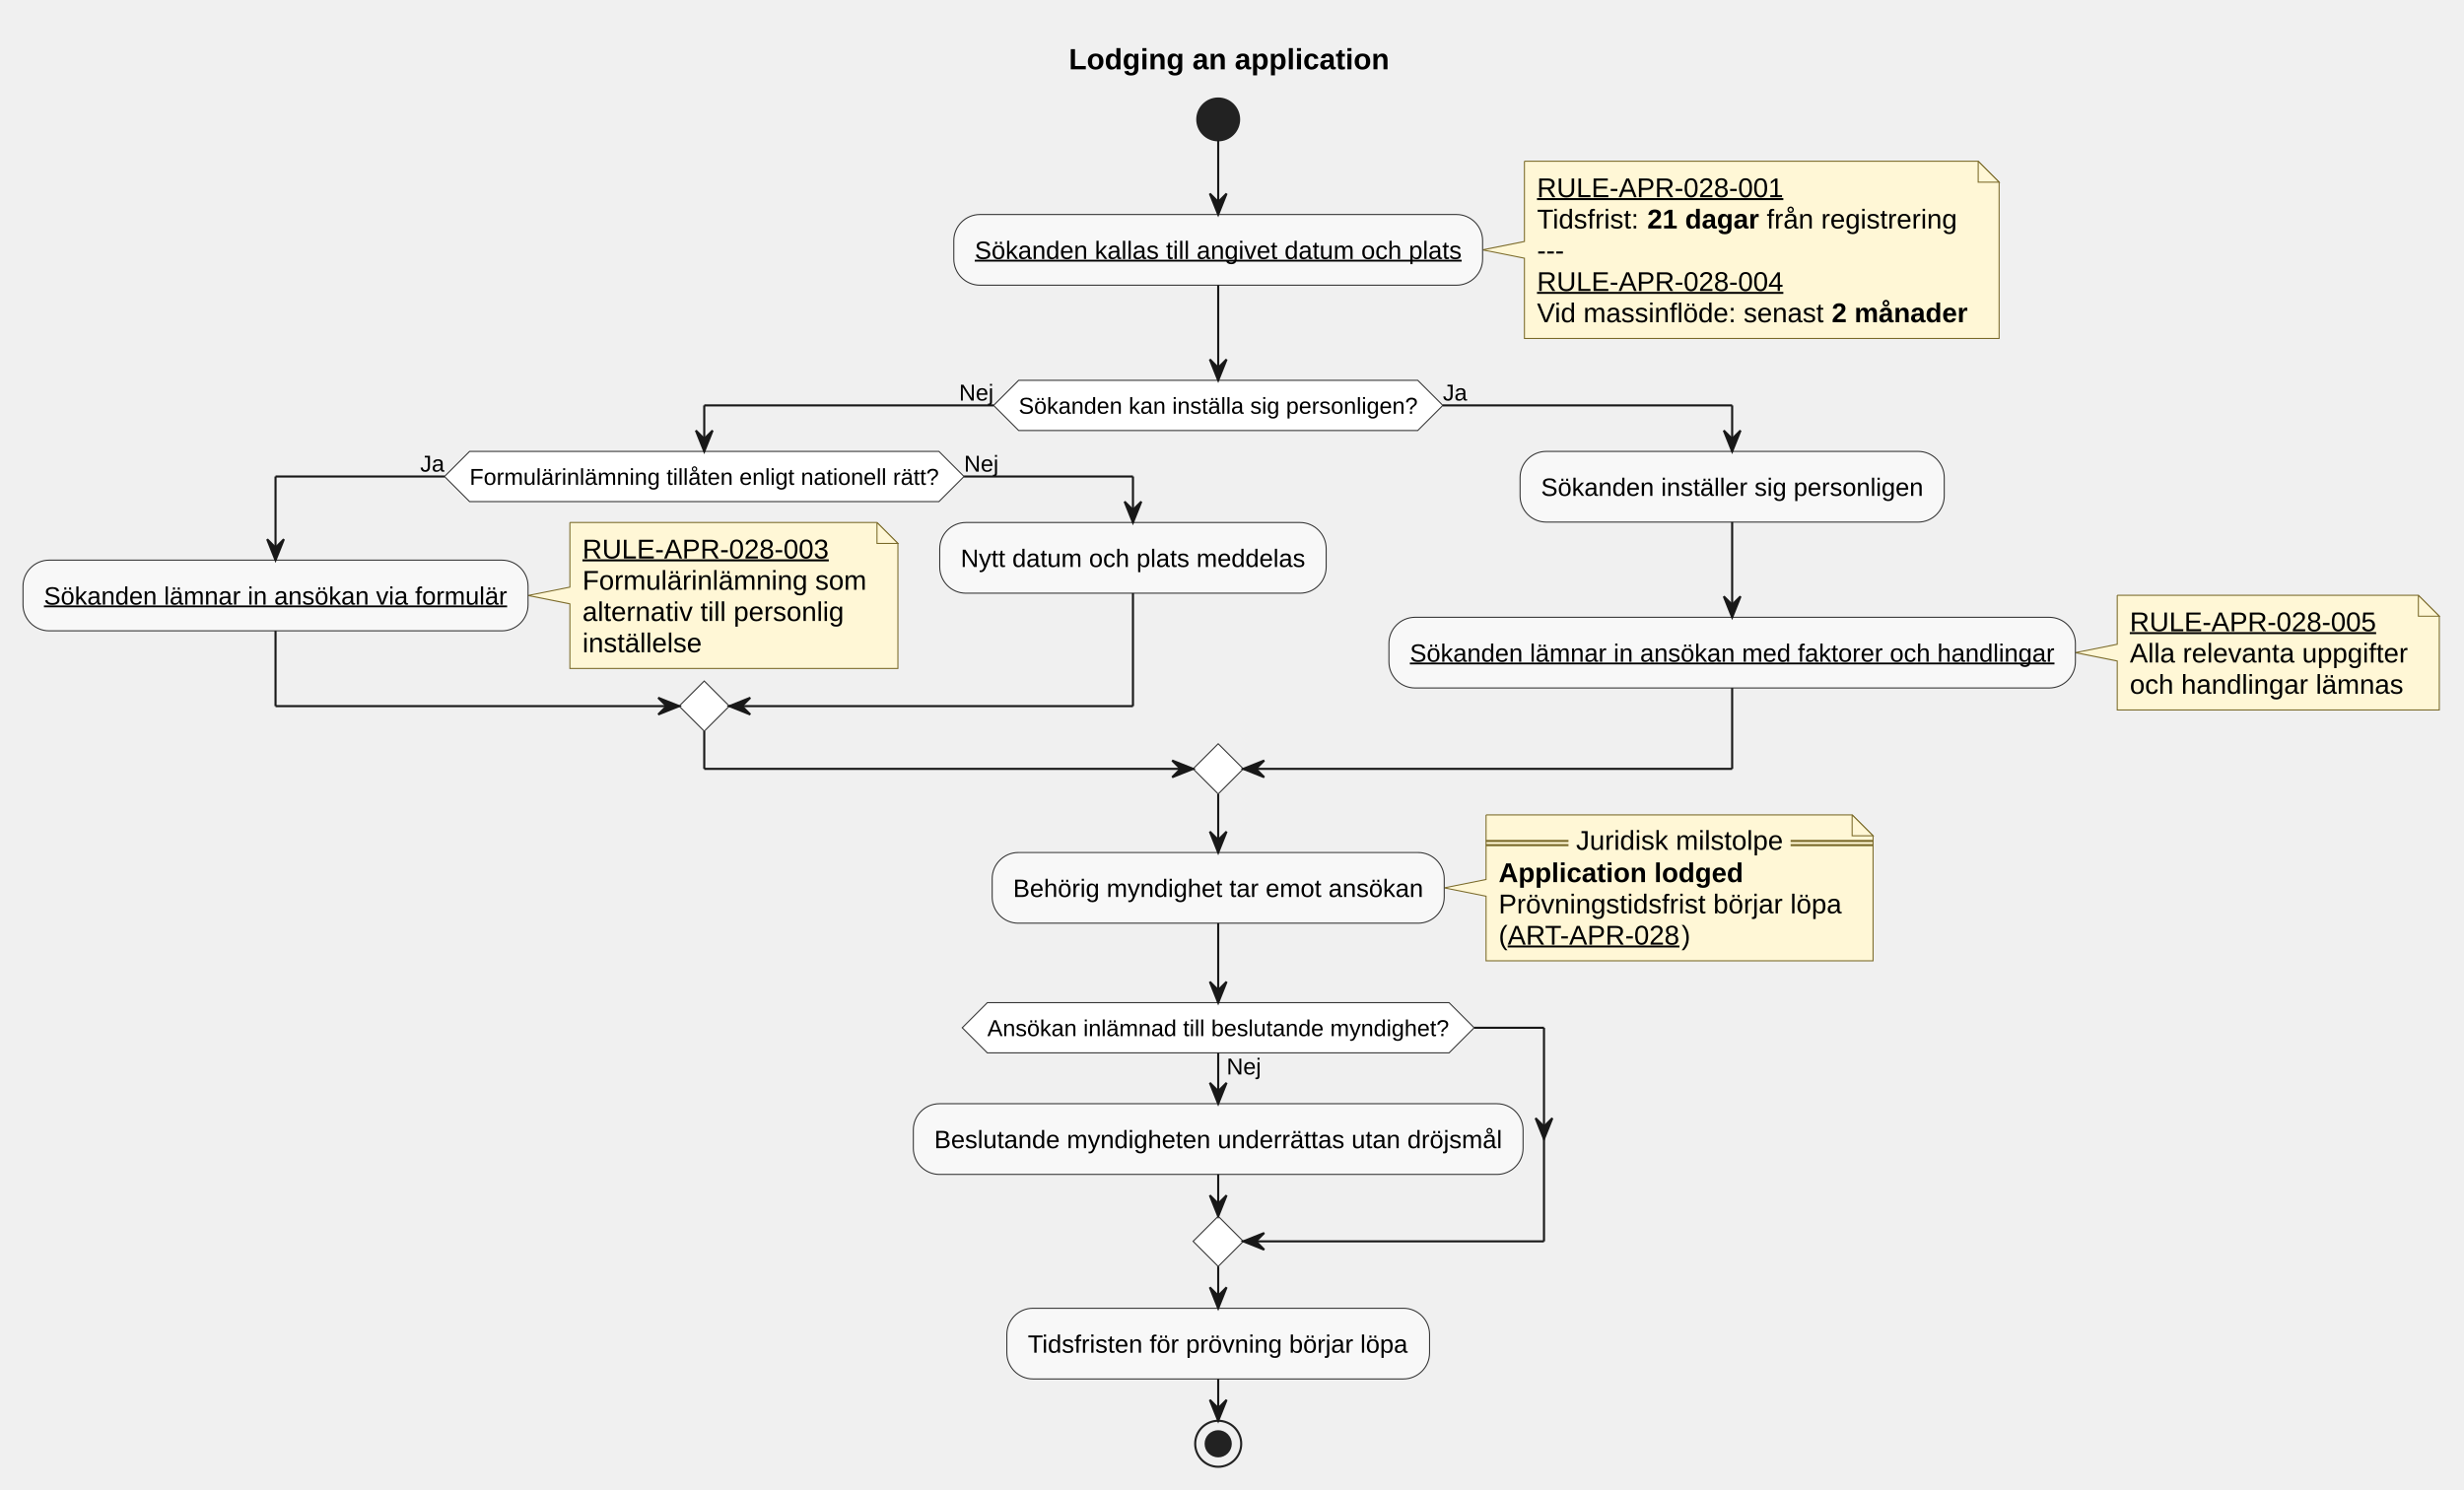
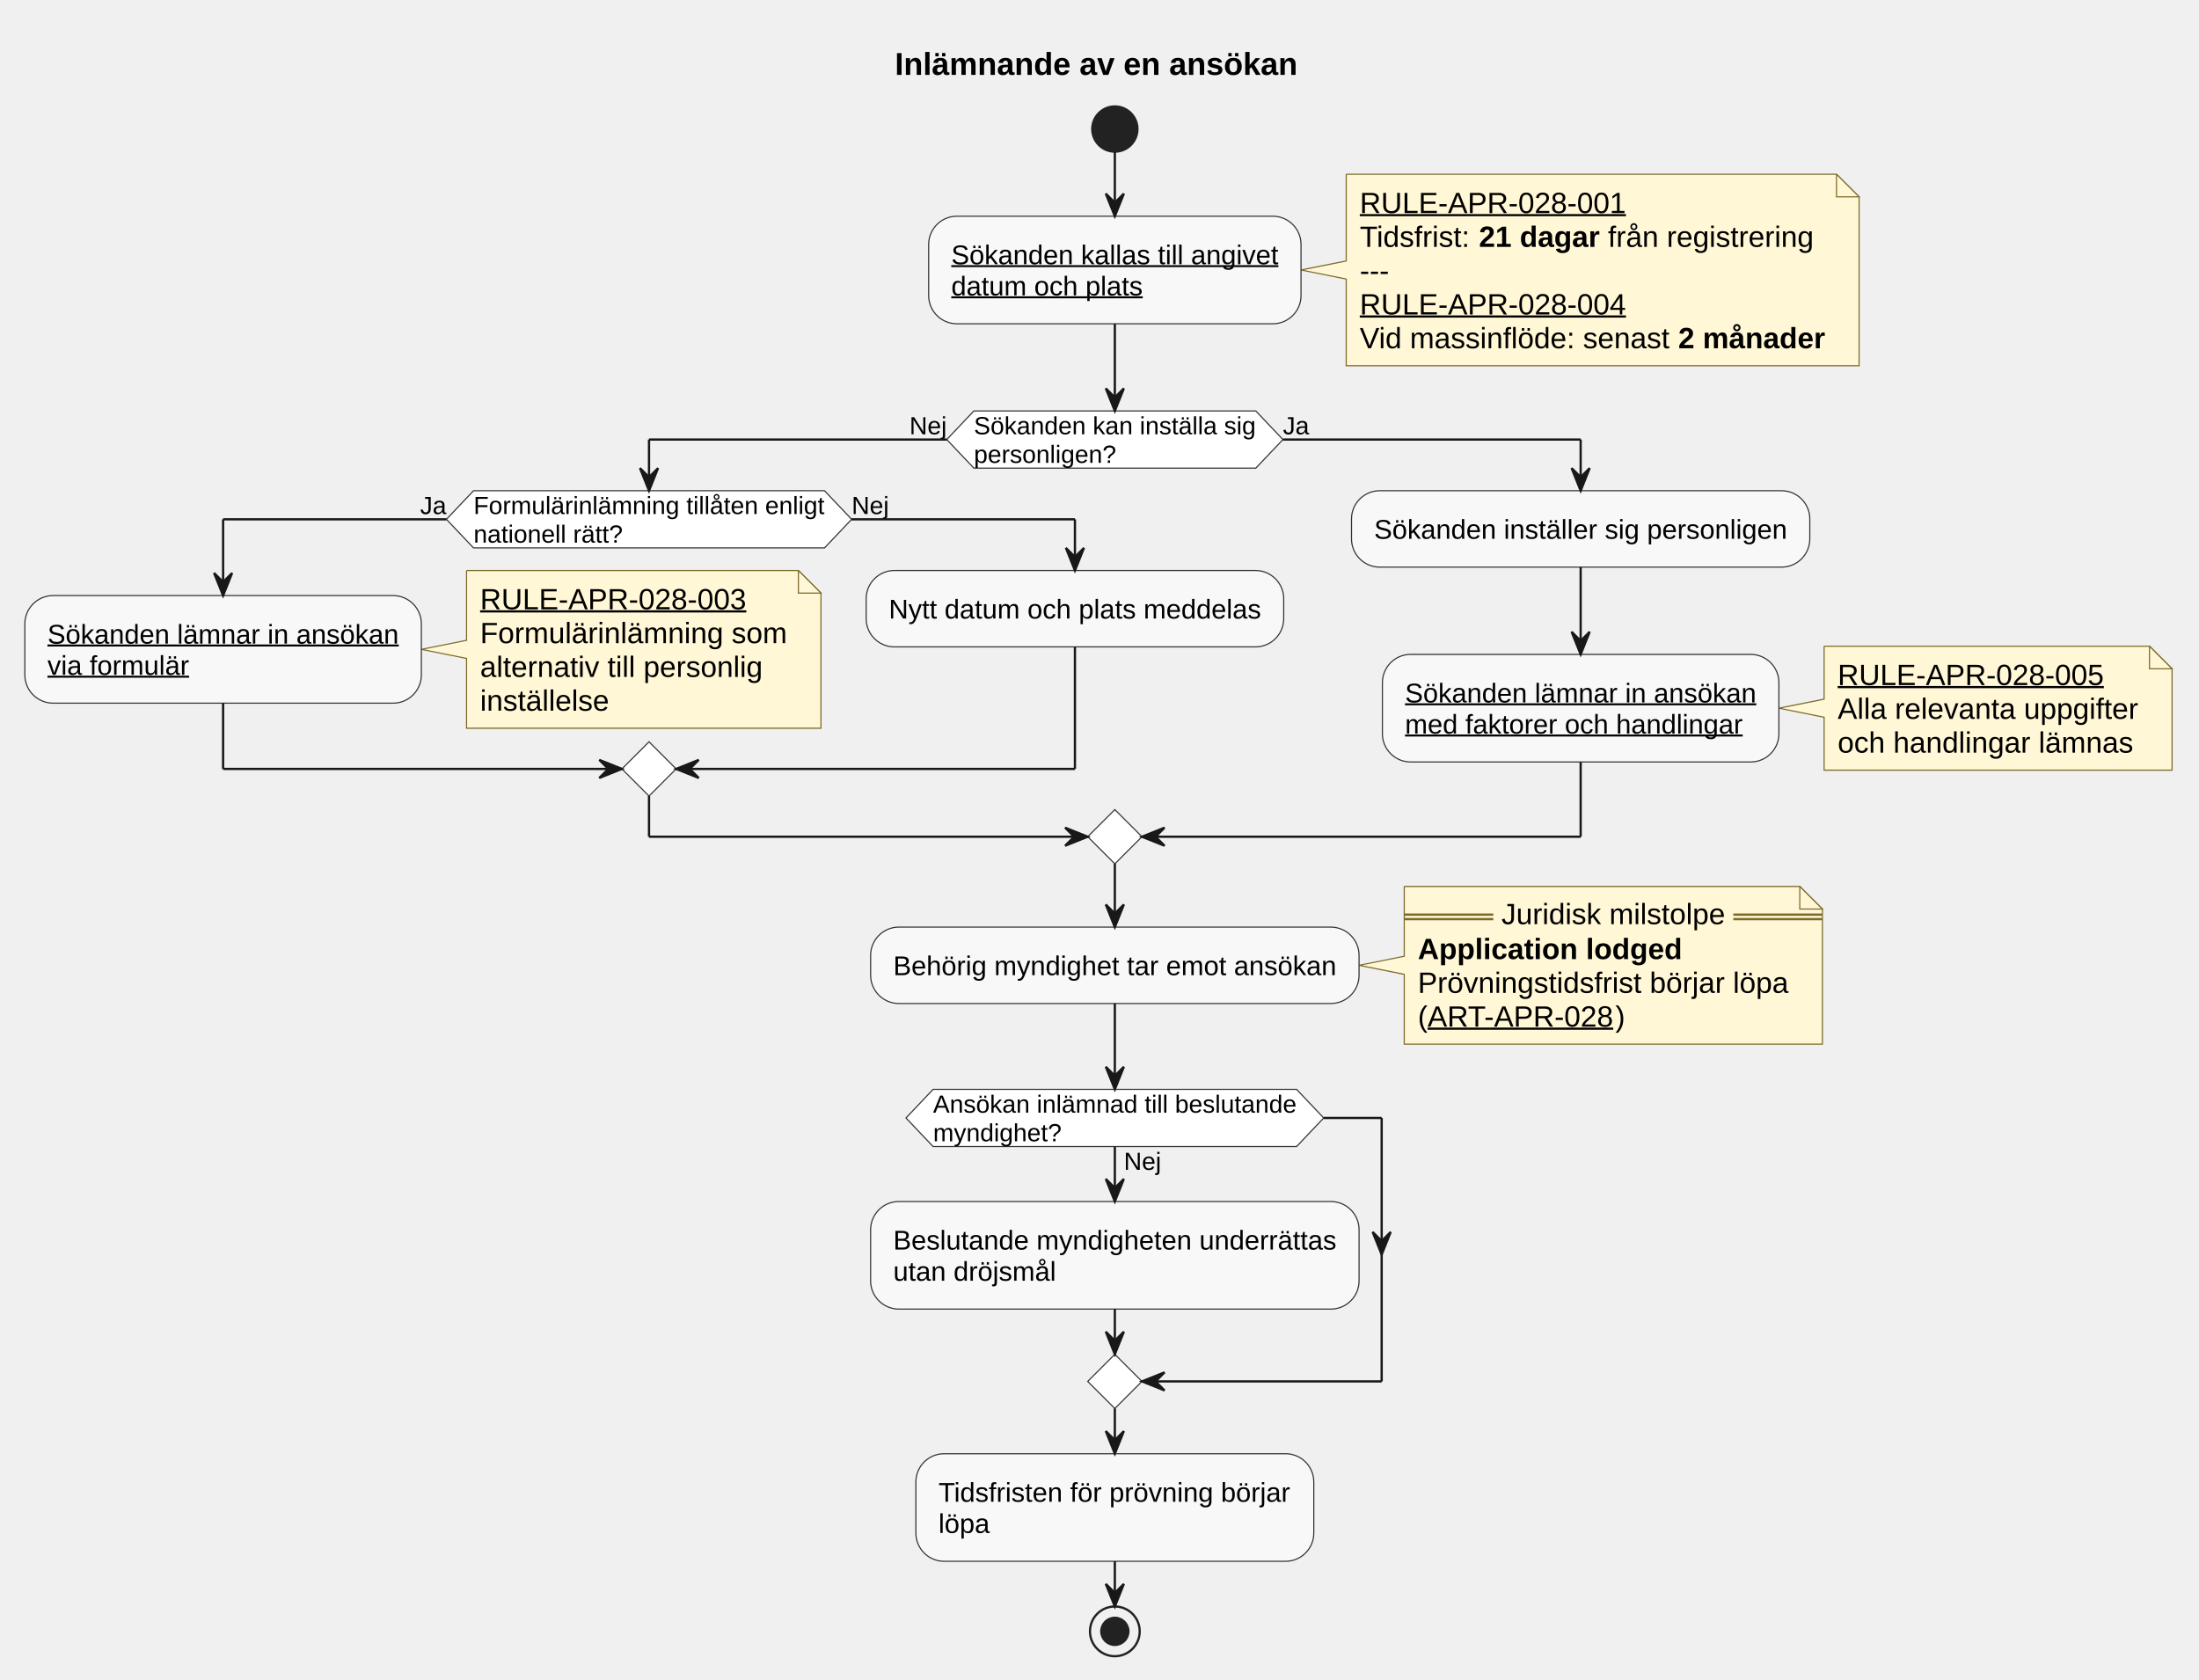
- <svg xmlns="http://www.w3.org/2000/svg" xmlns:xlink="http://www.w3.org/1999/xlink" contentStyleType="text/css" data-diagram-type="ACTIVITY" height="712px" preserveAspectRatio="none" style="width:1178px;height:712px;background:#FFFFFF;" version="1.1" viewBox="0 0 1178 712" width="1178px" zoomAndPan="magnify">
+ <svg xmlns="http://www.w3.org/2000/svg" xmlns:xlink="http://www.w3.org/1999/xlink" contentStyleType="text/css" data-diagram-type="ACTIVITY" height="743px" preserveAspectRatio="none" style="width:973px;height:743px;background:#FFFFFF;" version="1.1" viewBox="0 0 973 743" width="973px" zoomAndPan="magnify">
  <defs />
  <g>
    <g class="title" data-source-line="18">
-       <text fill="#000000" font-family="Arial" font-size="14" font-weight="bold" lengthAdjust="spacing" textLength="153.214" x="510.986" y="33.132">Lodging an application</text>
+       <text fill="#000000" font-family="Arial" font-size="14" font-weight="bold" lengthAdjust="spacing" textLength="178.172" x="395.958" y="33.132">Inlämnande av en ansökan</text>
    </g>
-     <ellipse cx="582.404" cy="57.099" fill="#222222" rx="10" ry="10" style="stroke:#222222;stroke-width:1;" />
-     <path d="M728.807,77.099 L728.807,115.471 L708.807,119.471 L728.807,123.471 L728.807,161.842 A0,0 0 0 0 728.807,161.842 L955.744,161.842 A0,0 0 0 0 955.744,161.842 L955.744,87.099 L945.744,77.099 L728.807,77.099 A0,0 0 0 0 728.807,77.099" fill="#FFF7D6" style="stroke:#7A6A2A;stroke-width:0.5;" />
-     <path d="M945.744,77.099 L945.744,87.099 L955.744,87.099 L945.744,77.099" fill="#FFF7D6" style="stroke:#7A6A2A;stroke-width:0.5;" />
+     <ellipse cx="493.287" cy="57.099" fill="#222222" rx="10" ry="10" style="stroke:#222222;stroke-width:1;" />
+     <path d="M595.665,77.099 L595.665,115.471 L575.665,119.471 L595.665,123.471 L595.665,161.842 A0,0 0 0 0 595.665,161.842 L822.602,161.842 A0,0 0 0 0 822.602,161.842 L822.602,87.099 L812.602,77.099 L595.665,77.099 A0,0 0 0 0 595.665,77.099" fill="#FFF7D6" style="stroke:#7A6A2A;stroke-width:0.5;" />
+     <path d="M812.602,77.099 L812.602,87.099 L822.602,87.099 L812.602,77.099" fill="#FFF7D6" style="stroke:#7A6A2A;stroke-width:0.5;" />
    <a href="../rules/rule-apr-028-001.md" target="_top" title="../rules/rule-apr-028-001.md" xlink:actuate="onRequest" xlink:href="../rules/rule-apr-028-001.md" xlink:show="new" xlink:title="../rules/rule-apr-028-001.md" xlink:type="simple">
-       <text fill="#000000" font-family="Arial" font-size="13" lengthAdjust="spacing" text-decoration="underline" textLength="117.774" x="734.807" y="94.293">RULE-APR-028-001</text>
+       <text fill="#000000" font-family="Arial" font-size="13" lengthAdjust="spacing" text-decoration="underline" textLength="117.774" x="601.665" y="94.293">RULE-APR-028-001</text>
    </a>
-     <text fill="#000000" font-family="Arial" font-size="13" lengthAdjust="spacing" textLength="49.112" x="734.807" y="109.241">Tidsfrist:</text>
-     <text fill="#000000" font-family="Arial" font-size="13" font-weight="bold" lengthAdjust="spacing" textLength="53.473" x="787.53" y="109.241">21 dagar</text>
-     <text fill="#000000" font-family="Arial" font-size="13" lengthAdjust="spacing" textLength="91.038" x="844.615" y="109.241">från registrering</text>
-     <text fill="#000000" font-family="Arial" font-size="13" lengthAdjust="spacing" textLength="12.987" x="734.807" y="124.19">---</text>
+     <text fill="#000000" font-family="Arial" font-size="13" lengthAdjust="spacing" textLength="49.112" x="601.665" y="109.241">Tidsfrist:</text>
+     <text fill="#000000" font-family="Arial" font-size="13" font-weight="bold" lengthAdjust="spacing" textLength="53.473" x="654.388" y="109.241">21 dagar</text>
+     <text fill="#000000" font-family="Arial" font-size="13" lengthAdjust="spacing" textLength="91.038" x="711.473" y="109.241">från registrering</text>
+     <text fill="#000000" font-family="Arial" font-size="13" lengthAdjust="spacing" textLength="12.987" x="601.665" y="124.19">---</text>
    <a href="../rules/rule-apr-028-004.md" target="_top" title="../rules/rule-apr-028-004.md" xlink:actuate="onRequest" xlink:href="../rules/rule-apr-028-004.md" xlink:show="new" xlink:title="../rules/rule-apr-028-004.md" xlink:type="simple">
-       <text fill="#000000" font-family="Arial" font-size="13" lengthAdjust="spacing" text-decoration="underline" textLength="117.774" x="734.807" y="139.139">RULE-APR-028-004</text>
+       <text fill="#000000" font-family="Arial" font-size="13" lengthAdjust="spacing" text-decoration="underline" textLength="117.774" x="601.665" y="139.139">RULE-APR-028-004</text>
    </a>
-     <text fill="#000000" font-family="Arial" font-size="13" lengthAdjust="spacing" textLength="137.293" x="734.807" y="154.087">Vid massinflöde: senast</text>
-     <text fill="#000000" font-family="Arial" font-size="13" font-weight="bold" lengthAdjust="spacing" textLength="65.032" x="875.712" y="154.087">2 månader</text>
-     <rect fill="#F8F8F8" height="33.799" rx="12.5" ry="12.5" style="stroke:#333333;stroke-width:0.5;" width="252.805" x="456.002" y="102.571" />
+     <text fill="#000000" font-family="Arial" font-size="13" lengthAdjust="spacing" textLength="137.293" x="601.665" y="154.087">Vid massinflöde: senast</text>
+     <text fill="#000000" font-family="Arial" font-size="13" font-weight="bold" lengthAdjust="spacing" textLength="65.032" x="742.57" y="154.087">2 månader</text>
+     <rect fill="#F8F8F8" height="47.598" rx="12.5" ry="12.5" style="stroke:#333333;stroke-width:0.5;" width="164.756" x="410.909" y="95.672" />
    <a href="../rules/rule-apr-028-002.md" target="_top" title="../rules/rule-apr-028-002.md" xlink:actuate="onRequest" xlink:href="../rules/rule-apr-028-002.md" xlink:show="new" xlink:title="../rules/rule-apr-028-002.md" xlink:type="simple">
-       <text fill="#000000" font-family="Arial" font-size="12" lengthAdjust="spacing" text-decoration="underline" textLength="232.805" x="466.002" y="123.827">Sökanden kallas till angivet datum och plats</text>
+       <text fill="#000000" font-family="Arial" font-size="12" lengthAdjust="spacing" text-decoration="underline" textLength="144.756" x="420.909" y="116.927">Sökanden kallas till angivet</text>
    </a>
-     <polygon fill="#FFFFFF" points="487.005,181.842,677.803,181.842,689.803,193.842,677.803,205.842,487.005,205.842,475.005,193.842,487.005,181.842" style="stroke:#333333;stroke-width:0.5;" />
-     <text fill="#000000" font-family="Arial" font-size="11" lengthAdjust="spacing" textLength="190.797" x="487.005" y="197.836">Sökanden kan inställa sig personligen?</text>
-     <text fill="#000000" font-family="Arial" font-size="11" lengthAdjust="spacing" textLength="16.505" x="458.5" y="191.511">Nej</text>
-     <text fill="#000000" font-family="Arial" font-size="11" lengthAdjust="spacing" textLength="11.618" x="689.803" y="191.511">Ja</text>
-     <polygon fill="#FFFFFF" points="224.492,215.842,448.885,215.842,460.885,227.842,448.885,239.842,224.492,239.842,212.492,227.842,224.492,215.842" style="stroke:#333333;stroke-width:0.5;" />
-     <text fill="#000000" font-family="Arial" font-size="11" lengthAdjust="spacing" textLength="224.394" x="224.492" y="231.836">Formulärinlämning tillåten enligt nationell rätt?</text>
-     <text fill="#000000" font-family="Arial" font-size="11" lengthAdjust="spacing" textLength="11.618" x="200.874" y="225.511">Ja</text>
-     <text fill="#000000" font-family="Arial" font-size="11" lengthAdjust="spacing" textLength="16.505" x="460.885" y="225.511">Nej</text>
-     <path d="M272.455,249.842 L272.455,280.74 L252.455,284.74 L272.455,288.74 L272.455,319.637 A0,0 0 0 0 272.455,319.637 L429.276,319.637 A0,0 0 0 0 429.276,319.637 L429.276,259.842 L419.276,249.842 L272.455,249.842 A0,0 0 0 0 272.455,249.842" fill="#FFF7D6" style="stroke:#7A6A2A;stroke-width:0.5;" />
-     <path d="M419.276,249.842 L419.276,259.842 L429.276,259.842 L419.276,249.842" fill="#FFF7D6" style="stroke:#7A6A2A;stroke-width:0.5;" />
+     <a href="../rules/rule-apr-028-002.md" target="_top" title="../rules/rule-apr-028-002.md" xlink:actuate="onRequest" xlink:href="../rules/rule-apr-028-002.md" xlink:show="new" xlink:title="../rules/rule-apr-028-002.md" xlink:type="simple">
+       <text fill="#000000" font-family="Arial" font-size="12" lengthAdjust="spacing" text-decoration="underline" textLength="84.715" x="420.909" y="130.726">datum och plats</text>
+     </a>
+     <polygon fill="#FFFFFF" points="430.912,181.842,555.661,181.842,567.661,194.491,555.661,207.14,430.912,207.14,418.912,194.491,430.912,181.842" style="stroke:#333333;stroke-width:0.5;" />
+     <text fill="#000000" font-family="Arial" font-size="11" lengthAdjust="spacing" textLength="124.749" x="430.912" y="192.16">Sökanden kan inställa sig</text>
+     <text fill="#000000" font-family="Arial" font-size="11" lengthAdjust="spacing" textLength="62.992" x="430.912" y="204.809">personligen?</text>
+     <text fill="#000000" font-family="Arial" font-size="11" lengthAdjust="spacing" textLength="16.505" x="402.407" y="192.16">Nej</text>
+     <text fill="#000000" font-family="Arial" font-size="11" lengthAdjust="spacing" textLength="11.618" x="567.661" y="192.16">Ja</text>
+     <polygon fill="#FFFFFF" points="209.528,217.14,364.823,217.14,376.823,229.789,364.823,242.438,209.528,242.438,197.528,229.789,209.528,217.14" style="stroke:#333333;stroke-width:0.5;" />
+     <text fill="#000000" font-family="Arial" font-size="11" lengthAdjust="spacing" textLength="155.294" x="209.528" y="227.458">Formulärinlämning tillåten enligt</text>
+     <text fill="#000000" font-family="Arial" font-size="11" lengthAdjust="spacing" textLength="66.043" x="209.528" y="240.107">nationell rätt?</text>
+     <text fill="#000000" font-family="Arial" font-size="11" lengthAdjust="spacing" textLength="11.618" x="185.911" y="227.458">Ja</text>
+     <text fill="#000000" font-family="Arial" font-size="11" lengthAdjust="spacing" textLength="16.505" x="376.823" y="227.458">Nej</text>
+     <path d="M206.438,252.438 L206.438,283.335 L186.438,287.335 L206.438,291.335 L206.438,322.233 A0,0 0 0 0 206.438,322.233 L363.258,322.233 A0,0 0 0 0 363.258,322.233 L363.258,262.438 L353.258,252.438 L206.438,252.438 A0,0 0 0 0 206.438,252.438" fill="#FFF7D6" style="stroke:#7A6A2A;stroke-width:0.5;" />
+     <path d="M353.258,252.438 L353.258,262.438 L363.258,262.438 L353.258,252.438" fill="#FFF7D6" style="stroke:#7A6A2A;stroke-width:0.5;" />
    <a href="../rules/rule-apr-028-003.md" target="_top" title="../rules/rule-apr-028-003.md" xlink:actuate="onRequest" xlink:href="../rules/rule-apr-028-003.md" xlink:show="new" xlink:title="../rules/rule-apr-028-003.md" xlink:type="simple">
-       <text fill="#000000" font-family="Arial" font-size="13" lengthAdjust="spacing" text-decoration="underline" textLength="117.774" x="278.455" y="267.036">RULE-APR-028-003</text>
+       <text fill="#000000" font-family="Arial" font-size="13" lengthAdjust="spacing" text-decoration="underline" textLength="117.774" x="212.438" y="269.632">RULE-APR-028-003</text>
    </a>
-     <text fill="#000000" font-family="Arial" font-size="13" lengthAdjust="spacing" textLength="135.821" x="278.455" y="281.985">Formulärinlämning som</text>
-     <text fill="#000000" font-family="Arial" font-size="13" lengthAdjust="spacing" textLength="125.004" x="278.455" y="296.934">alternativ till personlig</text>
-     <text fill="#000000" font-family="Arial" font-size="13" lengthAdjust="spacing" textLength="57.084" x="278.455" y="311.882">inställelse</text>
-     <rect fill="#F8F8F8" height="33.799" rx="12.5" ry="12.5" style="stroke:#333333;stroke-width:0.5;" width="241.455" x="11" y="267.84" />
+     <text fill="#000000" font-family="Arial" font-size="13" lengthAdjust="spacing" textLength="135.821" x="212.438" y="284.581">Formulärinlämning som</text>
+     <text fill="#000000" font-family="Arial" font-size="13" lengthAdjust="spacing" textLength="125.004" x="212.438" y="299.529">alternativ till personlig</text>
+     <text fill="#000000" font-family="Arial" font-size="13" lengthAdjust="spacing" textLength="57.084" x="212.438" y="314.478">inställelse</text>
+     <rect fill="#F8F8F8" height="47.598" rx="12.5" ry="12.5" style="stroke:#333333;stroke-width:0.5;" width="175.438" x="11" y="263.537" />
    <a href="../rules/rule-apr-028-003.md" target="_top" title="../rules/rule-apr-028-003.md" xlink:actuate="onRequest" xlink:href="../rules/rule-apr-028-003.md" xlink:show="new" xlink:title="../rules/rule-apr-028-003.md" xlink:type="simple">
-       <text fill="#000000" font-family="Arial" font-size="12" lengthAdjust="spacing" text-decoration="underline" textLength="221.455" x="21" y="289.096">Sökanden lämnar in ansökan via formulär</text>
+       <text fill="#000000" font-family="Arial" font-size="12" lengthAdjust="spacing" text-decoration="underline" textLength="155.438" x="21" y="284.793">Sökanden lämnar in ansökan</text>
    </a>
-     <rect fill="#F8F8F8" height="33.799" rx="12.5" ry="12.5" style="stroke:#333333;stroke-width:0.5;" width="184.748" x="449.276" y="249.842" />
-     <text fill="#000000" font-family="Arial" font-size="12" lengthAdjust="spacing" textLength="164.748" x="459.276" y="271.098">Nytt datum och plats meddelas</text>
-     <polygon fill="#FFFFFF" points="336.689,325.637,348.689,337.637,336.689,349.637,324.689,337.637,336.689,325.637" style="stroke:#333333;stroke-width:0.5;" />
-     <rect fill="#F8F8F8" height="33.799" rx="12.5" ry="12.5" style="stroke:#333333;stroke-width:0.5;" width="202.783" x="726.728" y="215.842" />
-     <text fill="#000000" font-family="Arial" font-size="12" lengthAdjust="spacing" textLength="182.783" x="736.728" y="237.098">Sökanden inställer sig personligen</text>
-     <path d="M1012.215,284.641 L1012.215,308.064 L992.215,312.064 L1012.215,316.064 L1012.215,339.487 A0,0 0 0 0 1012.215,339.487 L1166.186,339.487 A0,0 0 0 0 1166.186,339.487 L1166.186,294.641 L1156.186,284.641 L1012.215,284.641 A0,0 0 0 0 1012.215,284.641" fill="#FFF7D6" style="stroke:#7A6A2A;stroke-width:0.5;" />
-     <path d="M1156.186,284.641 L1156.186,294.641 L1166.186,294.641 L1156.186,284.641" fill="#FFF7D6" style="stroke:#7A6A2A;stroke-width:0.5;" />
+     <a href="../rules/rule-apr-028-003.md" target="_top" title="../rules/rule-apr-028-003.md" xlink:actuate="onRequest" xlink:href="../rules/rule-apr-028-003.md" xlink:show="new" xlink:title="../rules/rule-apr-028-003.md" xlink:type="simple">
+       <text fill="#000000" font-family="Arial" font-size="12" lengthAdjust="spacing" text-decoration="underline" textLength="62.684" x="21" y="298.591">via formulär</text>
+     </a>
+     <rect fill="#F8F8F8" height="33.799" rx="12.5" ry="12.5" style="stroke:#333333;stroke-width:0.5;" width="184.748" x="383.258" y="252.438" />
+     <text fill="#000000" font-family="Arial" font-size="12" lengthAdjust="spacing" textLength="164.748" x="393.258" y="273.694">Nytt datum och plats meddelas</text>
+     <polygon fill="#FFFFFF" points="287.175,328.233,299.175,340.233,287.175,352.233,275.175,340.233,287.175,328.233" style="stroke:#333333;stroke-width:0.5;" />
+     <rect fill="#F8F8F8" height="33.799" rx="12.5" ry="12.5" style="stroke:#333333;stroke-width:0.5;" width="202.783" x="598.006" y="217.14" />
+     <text fill="#000000" font-family="Arial" font-size="12" lengthAdjust="spacing" textLength="182.783" x="608.006" y="238.396">Sökanden inställer sig personligen</text>
+     <path d="M807.117,285.939 L807.117,309.362 L787.117,313.362 L807.117,317.362 L807.117,340.785 A0,0 0 0 0 807.117,340.785 L961.087,340.785 A0,0 0 0 0 961.087,340.785 L961.087,295.939 L951.087,285.939 L807.117,285.939 A0,0 0 0 0 807.117,285.939" fill="#FFF7D6" style="stroke:#7A6A2A;stroke-width:0.5;" />
+     <path d="M951.087,285.939 L951.087,295.939 L961.087,295.939 L951.087,285.939" fill="#FFF7D6" style="stroke:#7A6A2A;stroke-width:0.5;" />
    <a href="../rules/rule-apr-028-005.md" target="_top" title="../rules/rule-apr-028-005.md" xlink:actuate="onRequest" xlink:href="../rules/rule-apr-028-005.md" xlink:show="new" xlink:title="../rules/rule-apr-028-005.md" xlink:type="simple">
-       <text fill="#000000" font-family="Arial" font-size="13" lengthAdjust="spacing" text-decoration="underline" textLength="117.774" x="1018.215" y="301.835">RULE-APR-028-005</text>
+       <text fill="#000000" font-family="Arial" font-size="13" lengthAdjust="spacing" text-decoration="underline" textLength="117.774" x="813.117" y="303.133">RULE-APR-028-005</text>
    </a>
-     <text fill="#000000" font-family="Arial" font-size="13" lengthAdjust="spacing" textLength="132.971" x="1018.215" y="316.784">Alla relevanta uppgifter</text>
-     <text fill="#000000" font-family="Arial" font-size="13" lengthAdjust="spacing" textLength="130.806" x="1018.215" y="331.732">och handlingar lämnas</text>
-     <rect fill="#F8F8F8" height="33.799" rx="12.5" ry="12.5" style="stroke:#333333;stroke-width:0.5;" width="328.191" x="664.024" y="295.165" />
+     <text fill="#000000" font-family="Arial" font-size="13" lengthAdjust="spacing" textLength="132.971" x="813.117" y="318.082">Alla relevanta uppgifter</text>
+     <text fill="#000000" font-family="Arial" font-size="13" lengthAdjust="spacing" textLength="130.806" x="813.117" y="333.03">och handlingar lämnas</text>
+     <rect fill="#F8F8F8" height="47.598" rx="12.5" ry="12.5" style="stroke:#333333;stroke-width:0.5;" width="175.438" x="611.679" y="289.563" />
    <a href="../rules/rule-apr-028-005.md" target="_top" title="../rules/rule-apr-028-005.md" xlink:actuate="onRequest" xlink:href="../rules/rule-apr-028-005.md" xlink:show="new" xlink:title="../rules/rule-apr-028-005.md" xlink:type="simple">
-       <text fill="#000000" font-family="Arial" font-size="12" lengthAdjust="spacing" text-decoration="underline" textLength="308.191" x="674.024" y="316.421">Sökanden lämnar in ansökan med faktorer och handlingar</text>
+       <text fill="#000000" font-family="Arial" font-size="12" lengthAdjust="spacing" text-decoration="underline" textLength="155.438" x="621.679" y="310.819">Sökanden lämnar in ansökan</text>
    </a>
-     <polygon fill="#FFFFFF" points="582.404,355.637,594.404,367.637,582.404,379.637,570.404,367.637,582.404,355.637" style="stroke:#333333;stroke-width:0.5;" />
-     <path d="M710.461,389.637 L710.461,420.535 L690.461,424.535 L710.461,428.535 L710.461,459.432 A0,0 0 0 0 710.461,459.432 L895.478,459.432 A0,0 0 0 0 895.478,459.432 L895.478,399.637 L885.478,389.637 L710.461,389.637 A0,0 0 0 0 710.461,389.637" fill="#FFF7D6" style="stroke:#7A6A2A;stroke-width:0.5;" />
-     <path d="M885.478,389.637 L885.478,399.637 L895.478,399.637 L885.478,389.637" fill="#FFF7D6" style="stroke:#7A6A2A;stroke-width:0.5;" />
-     <line style="stroke:#7A6A2A;stroke-width:1;" x1="710.461" x2="749.871" y1="402.112" y2="402.112" />
-     <line style="stroke:#7A6A2A;stroke-width:1;" x1="710.461" x2="749.871" y1="404.112" y2="404.112" />
-     <text fill="#000000" font-family="Arial" font-size="13" lengthAdjust="spacing" textLength="98.973" x="753.483" y="406.331">Juridisk milstolpe</text>
-     <line style="stroke:#7A6A2A;stroke-width:1;" x1="856.067" x2="895.478" y1="402.112" y2="402.112" />
-     <line style="stroke:#7A6A2A;stroke-width:1;" x1="856.067" x2="895.478" y1="404.112" y2="404.112" />
-     <text fill="#000000" font-family="Arial" font-size="13" font-weight="bold" lengthAdjust="spacing" textLength="116.994" x="716.461" y="421.78">Application lodged</text>
-     <text fill="#000000" font-family="Arial" font-size="13" lengthAdjust="spacing" textLength="164.017" x="716.461" y="436.728">Prövningstidsfrist börjar löpa</text>
-     <text fill="#000000" font-family="Arial" font-size="13" lengthAdjust="spacing" textLength="4.329" x="716.461" y="451.677">(</text>
+     <a href="../rules/rule-apr-028-005.md" target="_top" title="../rules/rule-apr-028-005.md" xlink:actuate="onRequest" xlink:href="../rules/rule-apr-028-005.md" xlink:show="new" xlink:title="../rules/rule-apr-028-005.md" xlink:type="simple">
+       <text fill="#000000" font-family="Arial" font-size="12" lengthAdjust="spacing" text-decoration="underline" textLength="149.42" x="621.679" y="324.618">med faktorer och handlingar</text>
+     </a>
+     <polygon fill="#FFFFFF" points="493.287,358.233,505.287,370.233,493.287,382.233,481.287,370.233,493.287,358.233" style="stroke:#333333;stroke-width:0.5;" />
+     <path d="M621.343,392.233 L621.343,423.13 L601.343,427.13 L621.343,431.13 L621.343,462.028 A0,0 0 0 0 621.343,462.028 L806.361,462.028 A0,0 0 0 0 806.361,462.028 L806.361,402.233 L796.361,392.233 L621.343,392.233 A0,0 0 0 0 621.343,392.233" fill="#FFF7D6" style="stroke:#7A6A2A;stroke-width:0.5;" />
+     <path d="M796.361,392.233 L796.361,402.233 L806.361,402.233 L796.361,392.233" fill="#FFF7D6" style="stroke:#7A6A2A;stroke-width:0.5;" />
+     <line style="stroke:#7A6A2A;stroke-width:1;" x1="621.343" x2="660.754" y1="404.707" y2="404.707" />
+     <line style="stroke:#7A6A2A;stroke-width:1;" x1="621.343" x2="660.754" y1="406.707" y2="406.707" />
+     <text fill="#000000" font-family="Arial" font-size="13" lengthAdjust="spacing" textLength="98.973" x="664.366" y="408.927">Juridisk milstolpe</text>
+     <line style="stroke:#7A6A2A;stroke-width:1;" x1="766.95" x2="806.361" y1="404.707" y2="404.707" />
+     <line style="stroke:#7A6A2A;stroke-width:1;" x1="766.95" x2="806.361" y1="406.707" y2="406.707" />
+     <text fill="#000000" font-family="Arial" font-size="13" font-weight="bold" lengthAdjust="spacing" textLength="116.994" x="627.343" y="424.375">Application lodged</text>
+     <text fill="#000000" font-family="Arial" font-size="13" lengthAdjust="spacing" textLength="164.017" x="627.343" y="439.324">Prövningstidsfrist börjar löpa</text>
+     <text fill="#000000" font-family="Arial" font-size="13" lengthAdjust="spacing" textLength="4.329" x="627.343" y="454.273">(</text>
    <a href="../articles/apr-028.md" target="_top" title="../articles/apr-028.md" xlink:actuate="onRequest" xlink:href="../articles/apr-028.md" xlink:show="new" xlink:title="../articles/apr-028.md" xlink:type="simple">
-       <text fill="#000000" font-family="Arial" font-size="13" lengthAdjust="spacing" text-decoration="underline" textLength="83.078" x="720.79" y="451.677">ART-APR-028</text>
+       <text fill="#000000" font-family="Arial" font-size="13" lengthAdjust="spacing" text-decoration="underline" textLength="83.078" x="631.673" y="454.273">ART-APR-028</text>
    </a>
-     <text fill="#000000" font-family="Arial" font-size="13" lengthAdjust="spacing" textLength="4.329" x="803.868" y="451.677">)</text>
-     <rect fill="#F8F8F8" height="33.799" rx="12.5" ry="12.5" style="stroke:#333333;stroke-width:0.5;" width="216.113" x="474.348" y="407.635" />
-     <text fill="#000000" font-family="Arial" font-size="12" lengthAdjust="spacing" textLength="196.113" x="484.348" y="428.891">Behörig myndighet tar emot ansökan</text>
-     <rect fill="#F8F8F8" height="33.799" rx="12.5" ry="12.5" style="stroke:#333333;stroke-width:0.5;" width="291.5" x="436.654" y="527.757" />
-     <text fill="#000000" font-family="Arial" font-size="12" lengthAdjust="spacing" textLength="271.5" x="446.654" y="549.013">Beslutande myndigheten underrättas utan dröjsmål</text>
-     <polygon fill="#FFFFFF" points="472.028,479.432,692.78,479.432,704.78,491.432,692.78,503.432,472.028,503.432,460.028,491.432,472.028,479.432" style="stroke:#333333;stroke-width:0.5;" />
-     <text fill="#000000" font-family="Arial" font-size="11" lengthAdjust="spacing" textLength="16.505" x="586.404" y="513.75">Nej</text>
-     <text fill="#000000" font-family="Arial" font-size="11" lengthAdjust="spacing" textLength="220.752" x="472.028" y="495.425">Ansökan inlämnad till beslutande myndighet?</text>
-     <polygon fill="#FFFFFF" points="582.404,581.555,594.404,593.555,582.404,605.555,570.404,593.555,582.404,581.555" style="stroke:#333333;stroke-width:0.5;" />
-     <rect fill="#F8F8F8" height="33.799" rx="12.5" ry="12.5" style="stroke:#333333;stroke-width:0.5;" width="202.086" x="481.361" y="625.555" />
-     <text fill="#000000" font-family="Arial" font-size="12" lengthAdjust="spacing" textLength="182.086" x="491.361" y="646.811">Tidsfristen för prövning börjar löpa</text>
-     <ellipse cx="582.404" cy="690.354" fill="none" rx="11" ry="11" style="stroke:#222222;stroke-width:1;" />
-     <ellipse cx="582.404" cy="690.354" fill="#222222" rx="6" ry="6" style="stroke:#222222;stroke-width:1;" />
-     <line style="stroke:#181818;stroke-width:1;" x1="582.404" x2="582.404" y1="67.099" y2="102.571" />
-     <polygon fill="#181818" points="578.404,92.571,582.404,102.571,586.404,92.571,582.404,96.571" style="stroke:#181818;stroke-width:1;" />
-     <line style="stroke:#181818;stroke-width:1;" x1="212.492" x2="131.727" y1="227.842" y2="227.842" />
-     <line style="stroke:#181818;stroke-width:1;" x1="131.727" x2="131.727" y1="227.842" y2="267.84" />
-     <polygon fill="#181818" points="127.728,257.84,131.727,267.84,135.727,257.84,131.727,261.84" style="stroke:#181818;stroke-width:1;" />
-     <line style="stroke:#181818;stroke-width:1;" x1="460.885" x2="541.65" y1="227.842" y2="227.842" />
-     <line style="stroke:#181818;stroke-width:1;" x1="541.65" x2="541.65" y1="227.842" y2="249.842" />
-     <polygon fill="#181818" points="537.65,239.842,541.65,249.842,545.65,239.842,541.65,243.842" style="stroke:#181818;stroke-width:1;" />
-     <line style="stroke:#181818;stroke-width:1;" x1="131.727" x2="131.727" y1="301.639" y2="337.637" />
-     <line style="stroke:#181818;stroke-width:1;" x1="131.727" x2="324.689" y1="337.637" y2="337.637" />
-     <polygon fill="#181818" points="314.689,333.637,324.689,337.637,314.689,341.637,318.689,337.637" style="stroke:#181818;stroke-width:1;" />
-     <line style="stroke:#181818;stroke-width:1;" x1="541.65" x2="541.65" y1="283.641" y2="337.637" />
-     <line style="stroke:#181818;stroke-width:1;" x1="541.65" x2="348.689" y1="337.637" y2="337.637" />
-     <polygon fill="#181818" points="358.689,333.637,348.689,337.637,358.689,341.637,354.689,337.637" style="stroke:#181818;stroke-width:1;" />
-     <line style="stroke:#181818;stroke-width:1;" x1="828.12" x2="828.12" y1="249.641" y2="295.165" />
-     <polygon fill="#181818" points="824.12,285.165,828.12,295.165,832.12,285.165,828.12,289.165" style="stroke:#181818;stroke-width:1;" />
-     <line style="stroke:#181818;stroke-width:1;" x1="475.005" x2="336.689" y1="193.842" y2="193.842" />
-     <line style="stroke:#181818;stroke-width:1;" x1="336.689" x2="336.689" y1="193.842" y2="215.842" />
-     <polygon fill="#181818" points="332.689,205.842,336.689,215.842,340.689,205.842,336.689,209.842" style="stroke:#181818;stroke-width:1;" />
-     <line style="stroke:#181818;stroke-width:1;" x1="689.803" x2="828.12" y1="193.842" y2="193.842" />
-     <line style="stroke:#181818;stroke-width:1;" x1="828.12" x2="828.12" y1="193.842" y2="215.842" />
-     <polygon fill="#181818" points="824.12,205.842,828.12,215.842,832.12,205.842,828.12,209.842" style="stroke:#181818;stroke-width:1;" />
-     <line style="stroke:#181818;stroke-width:1;" x1="336.689" x2="336.689" y1="349.637" y2="367.637" />
-     <line style="stroke:#181818;stroke-width:1;" x1="336.689" x2="570.404" y1="367.637" y2="367.637" />
-     <polygon fill="#181818" points="560.404,363.637,570.404,367.637,560.404,371.637,564.404,367.637" style="stroke:#181818;stroke-width:1;" />
-     <line style="stroke:#181818;stroke-width:1;" x1="828.12" x2="828.12" y1="328.964" y2="367.637" />
-     <line style="stroke:#181818;stroke-width:1;" x1="828.12" x2="594.404" y1="367.637" y2="367.637" />
-     <polygon fill="#181818" points="604.404,363.637,594.404,367.637,604.404,371.637,600.404,367.637" style="stroke:#181818;stroke-width:1;" />
-     <line style="stroke:#181818;stroke-width:1;" x1="582.404" x2="582.404" y1="136.37" y2="181.842" />
-     <polygon fill="#181818" points="578.404,171.842,582.404,181.842,586.404,171.842,582.404,175.842" style="stroke:#181818;stroke-width:1;" />
-     <line style="stroke:#181818;stroke-width:1;" x1="582.404" x2="582.404" y1="379.637" y2="407.635" />
-     <polygon fill="#181818" points="578.404,397.635,582.404,407.635,586.404,397.635,582.404,401.635" style="stroke:#181818;stroke-width:1;" />
-     <line style="stroke:#181818;stroke-width:1;" x1="582.404" x2="582.404" y1="503.432" y2="527.757" />
-     <polygon fill="#181818" points="578.404,517.757,582.404,527.757,586.404,517.757,582.404,521.757" style="stroke:#181818;stroke-width:1;" />
-     <line style="stroke:#181818;stroke-width:1;" x1="704.78" x2="738.154" y1="491.432" y2="491.432" />
-     <polygon fill="#181818" points="734.154,534.656,738.154,544.656,742.154,534.656,738.154,538.656" style="stroke:#181818;stroke-width:1;" />
-     <line style="stroke:#181818;stroke-width:1;" x1="738.154" x2="738.154" y1="491.432" y2="593.555" />
-     <line style="stroke:#181818;stroke-width:1;" x1="738.154" x2="594.404" y1="593.555" y2="593.555" />
-     <polygon fill="#181818" points="604.404,589.555,594.404,593.555,604.404,597.555,600.404,593.555" style="stroke:#181818;stroke-width:1;" />
-     <line style="stroke:#181818;stroke-width:1;" x1="582.404" x2="582.404" y1="561.555" y2="581.555" />
-     <polygon fill="#181818" points="578.404,571.555,582.404,581.555,586.404,571.555,582.404,575.555" style="stroke:#181818;stroke-width:1;" />
-     <line style="stroke:#181818;stroke-width:1;" x1="582.404" x2="582.404" y1="441.434" y2="479.432" />
-     <polygon fill="#181818" points="578.404,469.432,582.404,479.432,586.404,469.432,582.404,473.432" style="stroke:#181818;stroke-width:1;" />
-     <line style="stroke:#181818;stroke-width:1;" x1="582.404" x2="582.404" y1="605.555" y2="625.555" />
-     <polygon fill="#181818" points="578.404,615.555,582.404,625.555,586.404,615.555,582.404,619.555" style="stroke:#181818;stroke-width:1;" />
-     <line style="stroke:#181818;stroke-width:1;" x1="582.404" x2="582.404" y1="659.354" y2="679.354" />
-     <polygon fill="#181818" points="578.404,669.354,582.404,679.354,586.404,669.354,582.404,673.354" style="stroke:#181818;stroke-width:1;" />
+     <text fill="#000000" font-family="Arial" font-size="13" lengthAdjust="spacing" textLength="4.329" x="714.751" y="454.273">)</text>
+     <rect fill="#F8F8F8" height="33.799" rx="12.5" ry="12.5" style="stroke:#333333;stroke-width:0.5;" width="216.113" x="385.23" y="410.231" />
+     <text fill="#000000" font-family="Arial" font-size="12" lengthAdjust="spacing" textLength="196.113" x="395.23" y="431.487">Behörig myndighet tar emot ansökan</text>
+     <rect fill="#F8F8F8" height="47.598" rx="12.5" ry="12.5" style="stroke:#333333;stroke-width:0.5;" width="216.131" x="385.221" y="531.65" />
+     <text fill="#000000" font-family="Arial" font-size="12" lengthAdjust="spacing" textLength="196.131" x="395.221" y="552.906">Beslutande myndigheten underrättas</text>
+     <text fill="#000000" font-family="Arial" font-size="12" lengthAdjust="spacing" textLength="72.035" x="395.221" y="566.705">utan dröjsmål</text>
+     <polygon fill="#FFFFFF" points="412.873,482.028,573.7,482.028,585.7,494.677,573.7,507.326,412.873,507.326,400.873,494.677,412.873,482.028" style="stroke:#333333;stroke-width:0.5;" />
+     <text fill="#000000" font-family="Arial" font-size="11" lengthAdjust="spacing" textLength="16.505" x="497.287" y="517.644">Nej</text>
+     <text fill="#000000" font-family="Arial" font-size="11" lengthAdjust="spacing" textLength="160.827" x="412.873" y="492.346">Ansökan inlämnad till beslutande</text>
+     <text fill="#000000" font-family="Arial" font-size="11" lengthAdjust="spacing" textLength="56.869" x="412.873" y="504.995">myndighet?</text>
+     <polygon fill="#FFFFFF" points="493.287,599.248,505.287,611.248,493.287,623.248,481.287,611.248,493.287,599.248" style="stroke:#333333;stroke-width:0.5;" />
+     <rect fill="#F8F8F8" height="47.598" rx="12.5" ry="12.5" style="stroke:#333333;stroke-width:0.5;" width="176.065" x="405.255" y="643.248" />
+     <text fill="#000000" font-family="Arial" font-size="12" lengthAdjust="spacing" textLength="156.065" x="415.255" y="664.504">Tidsfristen för prövning börjar</text>
+     <text fill="#000000" font-family="Arial" font-size="12" lengthAdjust="spacing" textLength="22.688" x="415.255" y="678.303">löpa</text>
+     <ellipse cx="493.287" cy="721.846" fill="none" rx="11" ry="11" style="stroke:#222222;stroke-width:1;" />
+     <ellipse cx="493.287" cy="721.846" fill="#222222" rx="6" ry="6" style="stroke:#222222;stroke-width:1;" />
+     <line style="stroke:#181818;stroke-width:1;" x1="493.287" x2="493.287" y1="67.099" y2="95.672" />
+     <polygon fill="#181818" points="489.287,85.672,493.287,95.672,497.287,85.672,493.287,89.672" style="stroke:#181818;stroke-width:1;" />
+     <line style="stroke:#181818;stroke-width:1;" x1="197.528" x2="98.719" y1="229.789" y2="229.789" />
+     <line style="stroke:#181818;stroke-width:1;" x1="98.719" x2="98.719" y1="229.789" y2="263.537" />
+     <polygon fill="#181818" points="94.719,253.537,98.719,263.537,102.719,253.537,98.719,257.537" style="stroke:#181818;stroke-width:1;" />
+     <line style="stroke:#181818;stroke-width:1;" x1="376.823" x2="475.632" y1="229.789" y2="229.789" />
+     <line style="stroke:#181818;stroke-width:1;" x1="475.632" x2="475.632" y1="229.789" y2="252.438" />
+     <polygon fill="#181818" points="471.632,242.438,475.632,252.438,479.632,242.438,475.632,246.438" style="stroke:#181818;stroke-width:1;" />
+     <line style="stroke:#181818;stroke-width:1;" x1="98.719" x2="98.719" y1="311.134" y2="340.233" />
+     <line style="stroke:#181818;stroke-width:1;" x1="98.719" x2="275.175" y1="340.233" y2="340.233" />
+     <polygon fill="#181818" points="265.175,336.233,275.175,340.233,265.175,344.233,269.175,340.233" style="stroke:#181818;stroke-width:1;" />
+     <line style="stroke:#181818;stroke-width:1;" x1="475.632" x2="475.632" y1="286.237" y2="340.233" />
+     <line style="stroke:#181818;stroke-width:1;" x1="475.632" x2="299.175" y1="340.233" y2="340.233" />
+     <polygon fill="#181818" points="309.175,336.233,299.175,340.233,309.175,344.233,305.175,340.233" style="stroke:#181818;stroke-width:1;" />
+     <line style="stroke:#181818;stroke-width:1;" x1="699.398" x2="699.398" y1="250.939" y2="289.563" />
+     <polygon fill="#181818" points="695.398,279.563,699.398,289.563,703.398,279.563,699.398,283.563" style="stroke:#181818;stroke-width:1;" />
+     <line style="stroke:#181818;stroke-width:1;" x1="418.912" x2="287.175" y1="194.491" y2="194.491" />
+     <line style="stroke:#181818;stroke-width:1;" x1="287.175" x2="287.175" y1="194.491" y2="217.14" />
+     <polygon fill="#181818" points="283.175,207.14,287.175,217.14,291.175,207.14,287.175,211.14" style="stroke:#181818;stroke-width:1;" />
+     <line style="stroke:#181818;stroke-width:1;" x1="567.661" x2="699.398" y1="194.491" y2="194.491" />
+     <line style="stroke:#181818;stroke-width:1;" x1="699.398" x2="699.398" y1="194.491" y2="217.14" />
+     <polygon fill="#181818" points="695.398,207.14,699.398,217.14,703.398,207.14,699.398,211.14" style="stroke:#181818;stroke-width:1;" />
+     <line style="stroke:#181818;stroke-width:1;" x1="287.175" x2="287.175" y1="352.233" y2="370.233" />
+     <line style="stroke:#181818;stroke-width:1;" x1="287.175" x2="481.287" y1="370.233" y2="370.233" />
+     <polygon fill="#181818" points="471.287,366.233,481.287,370.233,471.287,374.233,475.287,370.233" style="stroke:#181818;stroke-width:1;" />
+     <line style="stroke:#181818;stroke-width:1;" x1="699.398" x2="699.398" y1="337.161" y2="370.233" />
+     <line style="stroke:#181818;stroke-width:1;" x1="699.398" x2="505.287" y1="370.233" y2="370.233" />
+     <polygon fill="#181818" points="515.287,366.233,505.287,370.233,515.287,374.233,511.287,370.233" style="stroke:#181818;stroke-width:1;" />
+     <line style="stroke:#181818;stroke-width:1;" x1="493.287" x2="493.287" y1="143.269" y2="181.842" />
+     <polygon fill="#181818" points="489.287,171.842,493.287,181.842,497.287,171.842,493.287,175.842" style="stroke:#181818;stroke-width:1;" />
+     <line style="stroke:#181818;stroke-width:1;" x1="493.287" x2="493.287" y1="382.233" y2="410.231" />
+     <polygon fill="#181818" points="489.287,400.231,493.287,410.231,497.287,400.231,493.287,404.231" style="stroke:#181818;stroke-width:1;" />
+     <line style="stroke:#181818;stroke-width:1;" x1="493.287" x2="493.287" y1="507.326" y2="531.65" />
+     <polygon fill="#181818" points="489.287,521.65,493.287,531.65,497.287,521.65,493.287,525.65" style="stroke:#181818;stroke-width:1;" />
+     <line style="stroke:#181818;stroke-width:1;" x1="585.7" x2="611.352" y1="494.677" y2="494.677" />
+     <polygon fill="#181818" points="607.352,545.125,611.352,555.125,615.352,545.125,611.352,549.125" style="stroke:#181818;stroke-width:1;" />
+     <line style="stroke:#181818;stroke-width:1;" x1="611.352" x2="611.352" y1="494.677" y2="611.248" />
+     <line style="stroke:#181818;stroke-width:1;" x1="611.352" x2="505.287" y1="611.248" y2="611.248" />
+     <polygon fill="#181818" points="515.287,607.248,505.287,611.248,515.287,615.248,511.287,611.248" style="stroke:#181818;stroke-width:1;" />
+     <line style="stroke:#181818;stroke-width:1;" x1="493.287" x2="493.287" y1="579.248" y2="599.248" />
+     <polygon fill="#181818" points="489.287,589.248,493.287,599.248,497.287,589.248,493.287,593.248" style="stroke:#181818;stroke-width:1;" />
+     <line style="stroke:#181818;stroke-width:1;" x1="493.287" x2="493.287" y1="444.03" y2="482.028" />
+     <polygon fill="#181818" points="489.287,472.028,493.287,482.028,497.287,472.028,493.287,476.028" style="stroke:#181818;stroke-width:1;" />
+     <line style="stroke:#181818;stroke-width:1;" x1="493.287" x2="493.287" y1="623.248" y2="643.248" />
+     <polygon fill="#181818" points="489.287,633.248,493.287,643.248,497.287,633.248,493.287,637.248" style="stroke:#181818;stroke-width:1;" />
+     <line style="stroke:#181818;stroke-width:1;" x1="493.287" x2="493.287" y1="690.846" y2="710.846" />
+     <polygon fill="#181818" points="489.287,700.846,493.287,710.846,497.287,700.846,493.287,704.846" style="stroke:#181818;stroke-width:1;" />
  </g>
</svg>
